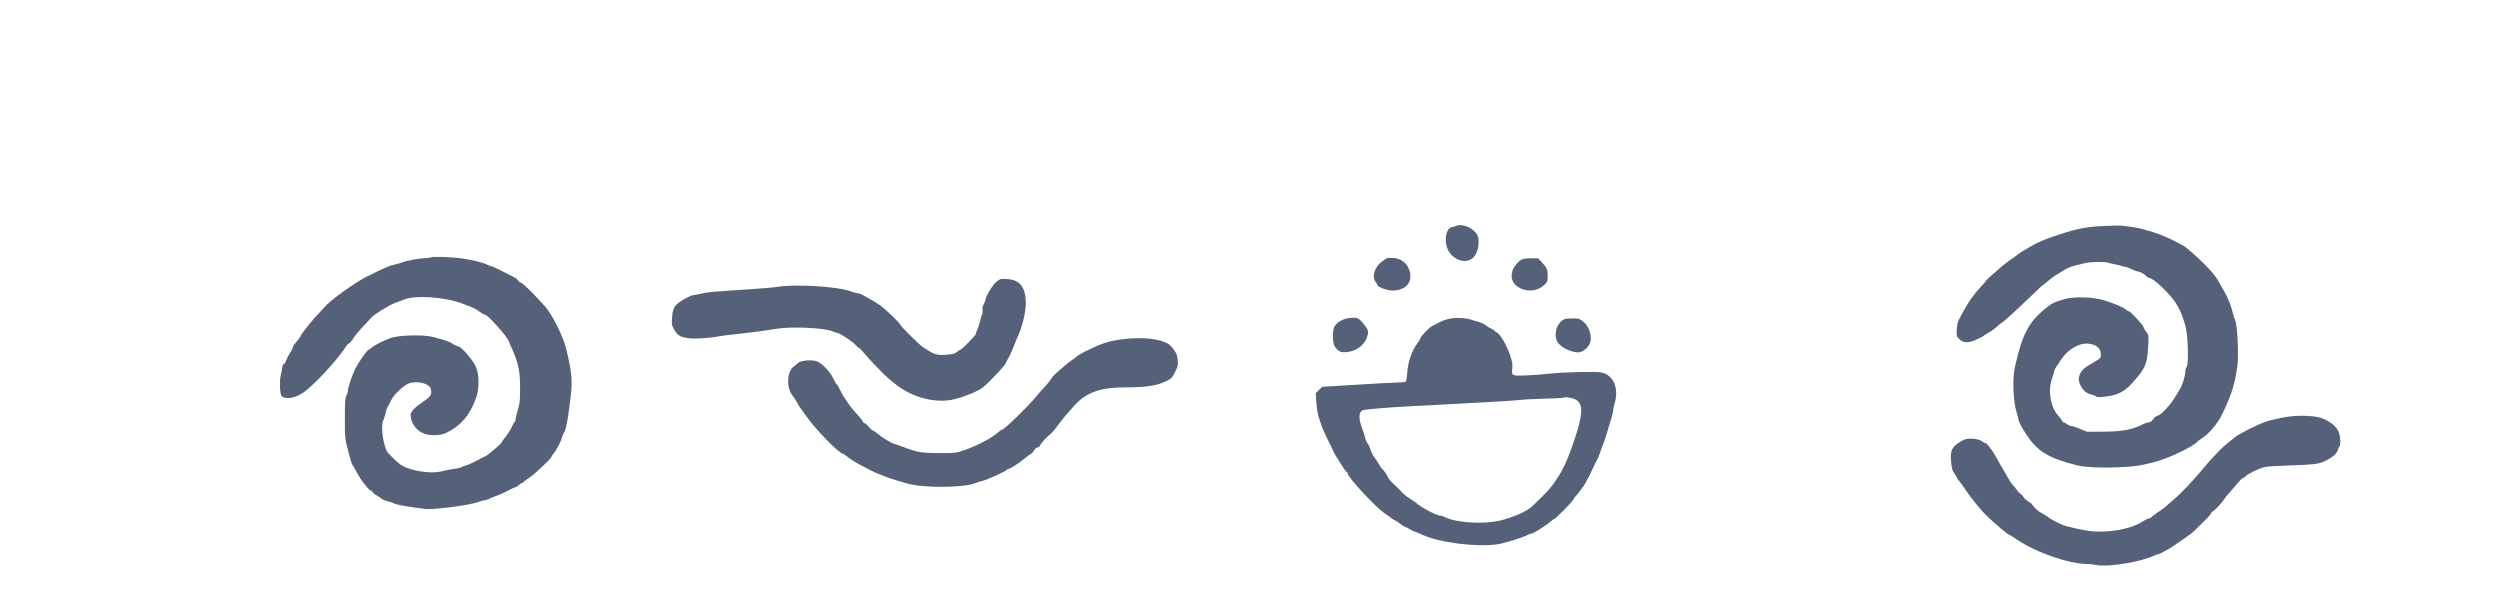
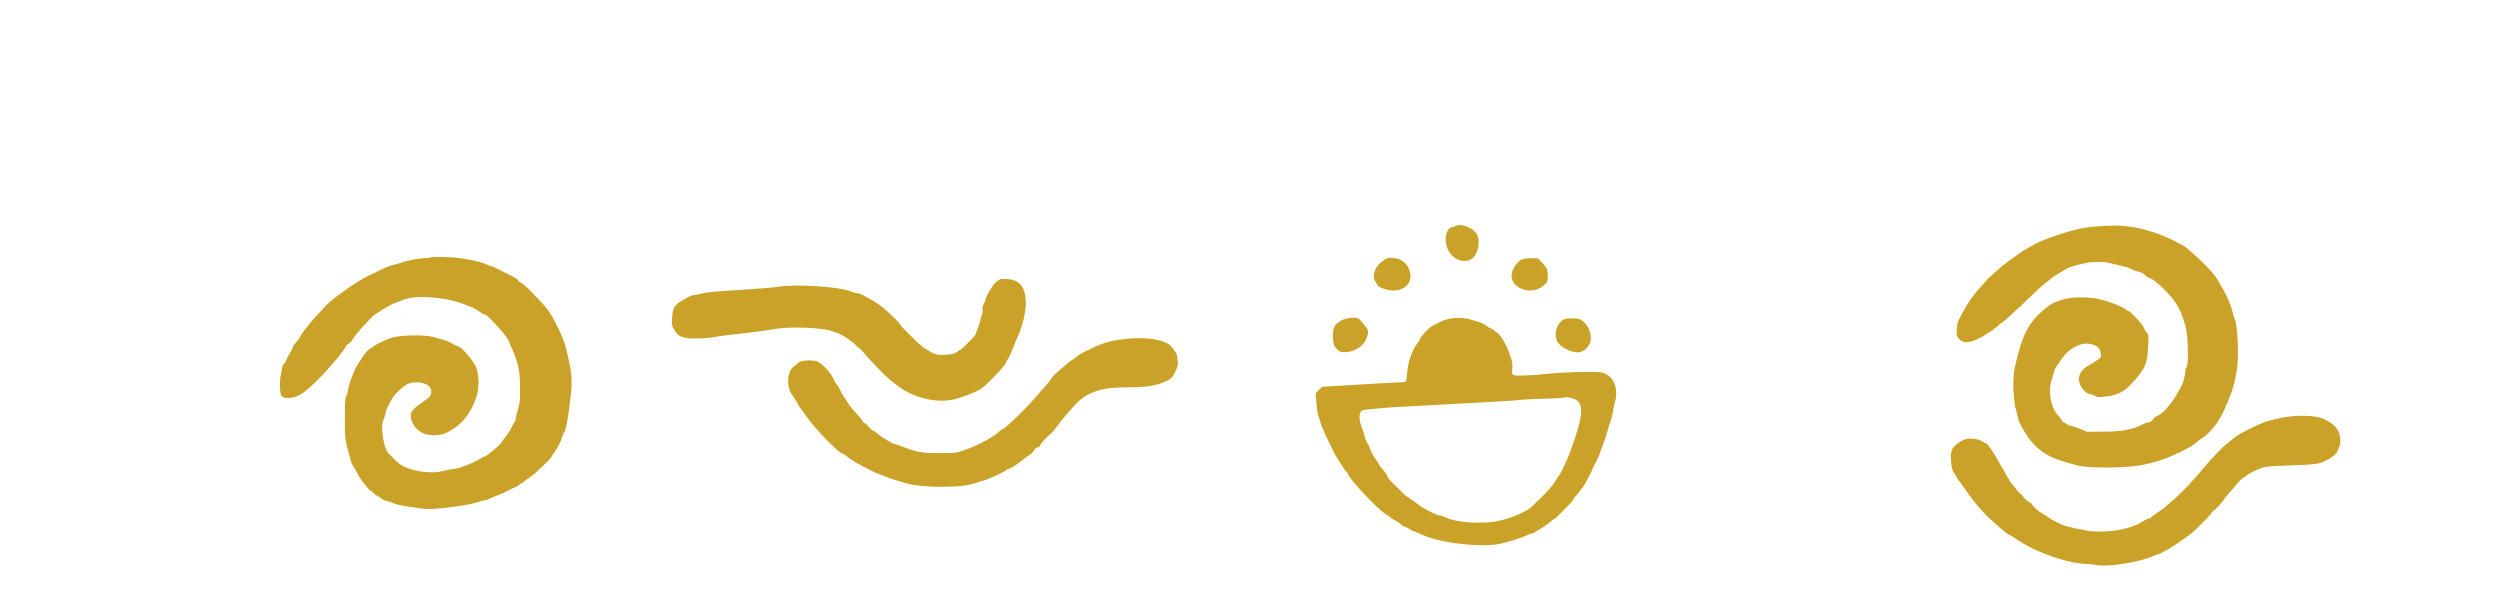
<svg xmlns="http://www.w3.org/2000/svg" viewBox="0 50 2788 340" width="697" height="170">
-   <g transform="translate(0,800) scale(0.1,-0.1)" fill="#0d1e40" fill-opacity="0.7" stroke="none">
+   <g transform="translate(0,800) scale(0.1,-0.1)" fill="#c9a227" stroke="none">
    <path d="M16235 6680 c-11 -5 -32 -11 -47 -14 -55 -12 -82 -120 -54 -217 39 -132 190 -202 284 -132 70 53 96 212 46 280 -53 71 -164 112 -229 83z" />
    <path d="M23465 6680 c-200 -9 -295 -28 -515 -100 -141 -46 -239 -87 -305 -129 -27 -17 -59 -35 -70 -41 -11 -5 -38 -23 -60 -39 -22 -17 -66 -49 -99 -71 -32 -23 -70 -52 -85 -65 -14 -13 -61 -53 -103 -90 -43 -37 -78 -70 -78 -74 0 -3 -27 -35 -61 -71 -82 -88 -136 -165 -204 -290 -53 -97 -58 -111 -63 -182 -4 -75 -4 -78 25 -107 45 -45 90 -49 173 -17 38 15 84 38 102 51 18 13 50 34 71 45 21 11 57 39 80 60 23 22 45 40 50 40 9 0 193 167 337 307 58 57 107 103 109 103 2 0 21 15 42 33 55 46 100 81 118 90 9 4 36 21 61 37 77 50 104 60 265 96 71 16 205 18 256 4 20 -6 78 -19 129 -30 51 -11 107 -28 125 -39 17 -10 54 -24 82 -30 32 -8 61 -23 79 -42 15 -16 34 -29 42 -29 45 0 221 -166 295 -277 47 -72 73 -133 109 -258 28 -98 39 -422 14 -456 -9 -13 -16 -36 -16 -52 0 -48 -28 -141 -57 -192 -67 -114 -80 -134 -118 -180 -60 -73 -107 -115 -135 -121 -14 -3 -36 -21 -49 -40 -16 -23 -31 -34 -48 -34 -13 0 -46 -11 -73 -25 -112 -57 -228 -78 -430 -79 l-185 -1 -78 32 c-43 18 -88 33 -100 33 -12 0 -33 9 -47 20 -14 11 -30 20 -37 20 -6 0 -14 8 -17 18 -3 10 -23 36 -44 59 -85 93 -116 277 -68 412 14 41 26 80 26 87 0 7 14 33 30 56 17 24 41 59 54 79 68 102 192 174 287 167 89 -6 143 -47 147 -110 3 -47 3 -47 -50 -81 -29 -19 -74 -46 -100 -61 -51 -28 -86 -77 -94 -128 -11 -68 58 -171 123 -183 20 -3 47 -14 60 -22 22 -14 37 -15 119 -5 124 14 203 53 282 139 159 174 179 220 189 433 6 113 5 116 -20 146 -14 17 -29 42 -32 55 -7 28 -148 179 -167 179 -6 0 -21 9 -32 19 -33 31 -205 97 -302 117 -123 25 -295 24 -389 -4 -108 -31 -140 -48 -218 -113 -177 -148 -247 -285 -325 -634 -32 -140 -23 -385 19 -520 10 -33 19 -67 19 -75 0 -19 44 -101 91 -171 126 -187 249 -261 569 -340 142 -35 578 -29 740 10 25 6 72 17 105 25 156 38 440 172 490 231 6 7 26 21 45 33 74 43 183 171 229 267 107 222 143 337 171 535 18 125 2 470 -25 522 -7 15 -16 42 -20 60 -15 75 -59 188 -100 258 -24 41 -56 97 -70 123 -23 42 -81 112 -161 191 -56 57 -196 180 -216 191 -13 6 -52 28 -88 47 -68 37 -191 89 -250 106 -19 6 -67 20 -106 32 -38 11 -106 25 -150 30 -43 5 -90 11 -104 13 -14 3 -101 1 -195 -3z" />
    <path d="M4805 6330 c-11 -5 -42 -9 -69 -9 -60 -1 -210 -29 -251 -47 -16 -7 -54 -18 -83 -24 -52 -10 -112 -36 -301 -129 -145 -72 -425 -274 -489 -353 -15 -18 -47 -54 -72 -78 -46 -46 -180 -213 -180 -225 0 -8 -49 -75 -72 -98 -10 -10 -21 -30 -24 -45 -4 -15 -18 -42 -31 -60 -13 -18 -31 -53 -40 -77 -8 -25 -21 -45 -28 -45 -8 0 -15 -17 -18 -42 -3 -24 -10 -63 -17 -88 -14 -55 -9 -203 9 -224 38 -46 159 -27 250 40 125 91 384 372 474 517 10 15 23 27 30 27 6 1 28 26 47 56 19 30 70 92 113 137 43 45 84 89 90 97 23 30 198 138 259 160 35 12 77 28 93 35 128 58 468 35 670 -44 28 -10 70 -27 95 -37 25 -9 65 -32 89 -51 24 -18 52 -33 61 -33 30 0 256 -254 267 -300 3 -14 11 -34 17 -45 18 -30 64 -149 77 -197 24 -96 29 -150 29 -289 0 -126 -3 -157 -25 -229 -14 -46 -25 -94 -25 -106 0 -13 -5 -26 -11 -29 -5 -4 -21 -31 -33 -60 -13 -29 -45 -78 -70 -109 -25 -31 -46 -61 -46 -65 0 -12 -167 -151 -182 -152 -7 0 -26 -9 -43 -20 -42 -26 -152 -78 -184 -85 -14 -4 -31 -11 -37 -15 -6 -5 -42 -13 -80 -18 -38 -5 -98 -17 -134 -26 -80 -21 -208 -15 -325 16 -93 24 -144 53 -205 115 -25 25 -56 57 -70 70 -50 52 -89 297 -57 362 8 15 19 52 26 82 6 30 22 73 36 95 13 22 30 54 38 70 21 45 130 146 179 166 95 39 239 4 253 -61 13 -60 -1 -82 -85 -139 -95 -63 -140 -111 -140 -149 0 -84 56 -167 137 -203 70 -32 194 -30 263 5 164 83 259 194 328 386 43 117 37 288 -13 374 -45 77 -149 194 -177 200 -15 3 -47 17 -70 32 -42 27 -70 36 -218 76 -108 29 -391 21 -478 -13 -94 -37 -171 -76 -203 -103 -17 -14 -34 -26 -38 -26 -15 0 -118 -147 -150 -215 -38 -79 -81 -208 -81 -243 0 -13 -8 -37 -17 -55 -14 -27 -17 -64 -17 -252 0 -219 0 -220 36 -363 20 -79 42 -151 50 -160 8 -9 27 -42 43 -72 28 -54 57 -100 83 -130 7 -8 24 -30 38 -47 14 -18 31 -33 37 -33 7 0 18 -9 24 -20 7 -11 27 -27 45 -36 18 -9 42 -25 53 -35 11 -10 42 -23 70 -29 27 -6 55 -16 62 -21 15 -13 109 -32 233 -48 52 -7 104 -14 114 -16 73 -15 501 40 594 75 29 11 62 20 73 20 12 0 33 6 47 14 15 8 61 27 102 42 41 16 96 41 123 56 26 15 58 30 71 34 14 3 32 14 42 25 9 10 23 19 29 19 7 0 19 7 26 16 7 9 37 31 65 49 53 34 244 214 244 230 0 5 7 16 15 25 30 34 85 133 96 174 6 22 17 51 25 63 26 41 45 136 74 375 27 218 21 294 -50 583 -25 103 -125 313 -198 415 -56 79 -284 310 -306 310 -8 0 -20 9 -26 20 -6 11 -27 28 -48 39 -177 91 -239 121 -249 121 -6 0 -24 6 -40 14 -58 29 -158 54 -298 75 -101 15 -316 22 -340 11z" />
    <path d="M15470 6322 c-8 -3 -37 -23 -65 -44 -77 -60 -108 -166 -65 -221 11 -14 20 -29 20 -34 0 -23 108 -63 171 -63 157 0 237 109 180 243 -30 69 -92 114 -166 120 -33 2 -67 2 -75 -1z" />
    <path d="M16965 6304 c-16 -8 -47 -38 -67 -66 -69 -95 -48 -201 52 -250 95 -49 204 -33 278 40 29 28 32 37 32 91 0 76 -8 95 -64 154 l-45 47 -78 0 c-49 0 -89 -6 -108 -16z" />
    <path d="M11113 6059 c-40 -31 -123 -167 -123 -202 0 -7 -8 -28 -19 -47 -11 -22 -17 -47 -14 -66 3 -18 0 -41 -6 -53 -6 -11 -16 -43 -21 -71 -5 -27 -19 -70 -30 -94 -11 -25 -20 -49 -20 -55 0 -12 -157 -171 -169 -171 -5 0 -22 -11 -38 -24 -24 -20 -45 -26 -115 -32 -95 -7 -138 2 -202 45 -21 14 -50 32 -64 40 -29 16 -252 237 -252 250 0 15 -163 172 -225 216 -33 23 -88 58 -123 76 -35 19 -73 40 -85 46 -12 7 -32 13 -44 13 -12 0 -44 9 -71 19 -143 57 -625 86 -832 51 -30 -6 -165 -17 -300 -26 -417 -27 -483 -33 -543 -49 -32 -8 -66 -15 -76 -15 -28 0 -99 -35 -161 -78 -64 -44 -79 -77 -86 -187 -4 -63 -2 -75 23 -119 38 -66 65 -83 152 -97 74 -11 242 -1 351 21 25 5 95 14 155 20 130 13 381 45 480 63 165 28 539 12 630 -28 17 -7 42 -16 57 -19 35 -8 166 -95 201 -135 15 -17 32 -31 37 -31 5 0 28 -24 51 -52 48 -62 242 -262 285 -296 16 -12 45 -35 64 -51 178 -145 418 -215 626 -181 96 16 289 89 345 132 78 59 269 263 269 286 0 5 10 24 23 43 12 19 37 72 55 119 18 47 39 99 47 115 56 120 95 281 95 389 -2 174 -67 256 -209 264 -73 4 -77 3 -118 -29z" />
    <path d="M15033 5651 c-61 -8 -130 -51 -153 -96 -24 -48 -20 -186 6 -221 42 -57 66 -67 137 -60 105 12 193 77 222 167 21 62 16 81 -36 144 -62 76 -70 79 -176 66z" />
    <path d="M16190 5650 c-52 -7 -105 -25 -160 -56 -14 -7 -39 -20 -55 -28 -35 -16 -135 -120 -135 -139 0 -7 -17 -36 -39 -64 -57 -77 -101 -207 -108 -321 -3 -51 -11 -96 -17 -99 -6 -4 -60 -9 -121 -10 -60 -2 -211 -10 -335 -18 -124 -8 -281 -17 -349 -21 l-125 -7 -37 -36 -36 -36 7 -105 c4 -58 15 -127 24 -155 9 -27 22 -66 28 -85 11 -37 56 -139 91 -205 23 -46 30 -60 46 -95 6 -14 16 -34 23 -45 7 -11 35 -56 62 -100 27 -44 55 -84 63 -88 7 -4 13 -13 13 -18 0 -42 320 -385 415 -446 27 -18 57 -38 65 -46 8 -8 31 -22 50 -32 19 -9 46 -28 60 -40 14 -13 36 -26 50 -30 14 -4 37 -16 52 -27 15 -10 42 -23 60 -29 18 -6 51 -19 73 -30 191 -89 596 -142 837 -110 77 10 286 74 343 105 17 9 37 16 46 16 19 0 173 97 212 134 16 14 32 26 37 26 15 0 220 210 220 225 0 7 7 19 17 26 18 16 92 113 109 144 6 11 16 31 24 45 7 14 17 32 22 40 5 8 18 35 29 60 23 51 43 93 63 130 8 14 21 45 29 70 8 25 24 68 35 95 11 28 30 84 42 125 12 41 32 109 46 150 13 42 24 87 24 101 0 14 7 50 16 80 51 165 -11 314 -143 345 -61 14 -449 4 -613 -16 -41 -5 -139 -12 -218 -16 -173 -8 -176 -6 -167 75 5 47 1 72 -25 151 -38 114 -115 243 -152 255 -10 4 -18 10 -18 14 0 5 -15 14 -32 22 -18 7 -49 25 -68 40 -19 15 -55 33 -80 39 -25 6 -61 17 -80 24 -47 18 -152 26 -220 16z m1349 -893 c133 -40 127 -171 -27 -592 -31 -86 -85 -204 -112 -245 -10 -14 -37 -56 -61 -94 -24 -39 -84 -109 -134 -157 -49 -49 -103 -101 -120 -117 -56 -54 -214 -124 -360 -158 -182 -43 -484 -24 -607 37 -21 11 -47 19 -59 19 -33 0 -187 78 -243 124 -28 23 -71 53 -96 68 -25 14 -61 43 -80 63 -19 20 -42 44 -50 52 -8 9 -23 23 -33 32 -43 39 -77 76 -77 85 0 13 -52 89 -68 99 -6 4 -21 25 -31 45 -10 20 -33 55 -50 76 -17 21 -38 61 -46 88 -8 27 -23 60 -34 74 -11 14 -23 42 -27 63 -4 20 -20 69 -35 109 -40 100 -37 179 8 197 26 10 307 34 543 45 113 6 324 17 470 25 146 9 351 20 455 25 105 5 231 14 280 19 50 6 179 13 289 15 109 3 201 8 204 11 9 9 55 5 101 -8z" />
    <path d="M17450 5642 c-85 -38 -125 -153 -86 -246 26 -61 148 -126 238 -126 44 0 107 50 128 100 31 74 -7 193 -78 247 -40 30 -49 33 -115 32 -40 0 -79 -3 -87 -7z" />
    <path d="M12505 5415 c-144 -19 -228 -47 -400 -132 -38 -19 -81 -45 -95 -57 -14 -12 -38 -31 -55 -41 -16 -10 -41 -29 -55 -42 -14 -12 -55 -48 -93 -79 -37 -30 -74 -69 -83 -86 -9 -17 -36 -52 -60 -77 -25 -25 -68 -75 -97 -110 -100 -122 -366 -381 -391 -381 -5 0 -20 -10 -32 -21 -84 -79 -281 -179 -454 -230 -31 -10 -100 -13 -225 -12 -192 1 -236 9 -390 68 -38 14 -84 30 -100 34 -38 10 -144 75 -193 118 -20 18 -42 33 -49 33 -7 0 -27 18 -44 40 -18 22 -38 40 -46 40 -7 0 -18 10 -23 23 -5 12 -34 49 -66 82 -31 33 -68 77 -83 99 -64 95 -82 124 -105 172 -13 28 -29 55 -36 59 -6 4 -24 35 -40 69 -36 79 -140 181 -194 191 -71 14 -173 2 -196 -23 -12 -12 -32 -29 -46 -38 -81 -54 -87 -248 -9 -334 8 -9 26 -38 41 -65 14 -28 34 -59 43 -70 10 -11 38 -49 62 -85 92 -136 368 -420 409 -420 5 0 19 -9 32 -20 43 -36 124 -88 194 -122 38 -19 78 -40 89 -46 47 -26 186 -80 260 -102 44 -12 107 -31 140 -41 180 -54 641 -50 770 6 17 7 51 18 78 24 52 13 251 104 262 120 3 6 13 11 20 11 19 0 105 55 184 119 35 28 67 51 71 51 5 0 18 16 30 35 13 21 30 35 41 35 11 0 23 10 29 24 8 23 77 98 116 127 11 8 29 28 42 44 89 117 116 152 133 170 11 11 41 46 68 77 139 166 298 228 588 228 244 0 364 20 475 77 41 21 53 35 83 95 32 64 34 75 29 131 -4 34 -12 71 -20 82 -56 84 -71 98 -129 121 -110 44 -292 55 -480 29z" />
    <path d="M25458 4544 c-64 -12 -149 -33 -190 -47 -93 -31 -302 -137 -346 -174 -17 -15 -55 -46 -83 -68 -29 -22 -70 -60 -93 -85 -23 -24 -57 -60 -76 -80 -19 -20 -53 -58 -75 -85 -135 -164 -273 -310 -370 -390 -38 -32 -74 -64 -80 -70 -5 -6 -43 -33 -82 -59 -40 -27 -73 -52 -73 -56 0 -4 -13 -10 -29 -13 -16 -3 -49 -20 -73 -36 -113 -76 -348 -122 -548 -107 -81 6 -312 56 -348 76 -9 5 -42 21 -72 35 -30 15 -64 35 -75 45 -11 10 -40 28 -65 41 -42 20 -98 70 -117 103 -4 8 -24 23 -43 33 -19 11 -44 34 -55 51 -11 17 -27 34 -35 37 -8 3 -26 22 -40 42 -13 21 -34 47 -46 58 -12 11 -39 52 -59 90 -21 39 -45 81 -54 95 -10 14 -39 65 -66 114 -46 85 -107 166 -127 166 -5 0 -21 9 -36 20 -36 26 -136 37 -188 20 -21 -7 -62 -30 -90 -51 -63 -48 -76 -93 -64 -212 6 -65 13 -87 39 -123 17 -25 31 -48 31 -53 0 -5 7 -14 15 -21 8 -7 36 -45 62 -84 77 -116 182 -245 263 -322 83 -79 219 -194 230 -194 4 0 44 -24 87 -53 217 -149 587 -277 798 -277 24 0 67 -5 96 -11 122 -26 480 31 634 101 24 11 49 20 55 20 6 0 32 12 58 27 26 14 56 31 67 37 24 14 126 82 165 111 15 11 40 29 56 40 16 11 41 31 55 45 128 124 189 187 189 197 0 7 9 17 20 23 26 14 97 91 129 139 13 20 29 41 35 46 6 6 25 26 41 46 88 105 120 139 130 139 7 0 20 10 31 21 22 25 142 83 206 100 24 7 156 15 293 19 233 6 312 15 370 42 89 41 142 85 156 127 6 20 15 40 20 46 14 15 10 97 -6 147 -22 62 -76 113 -170 156 -85 40 -293 47 -457 16z" />
  </g>
</svg>
